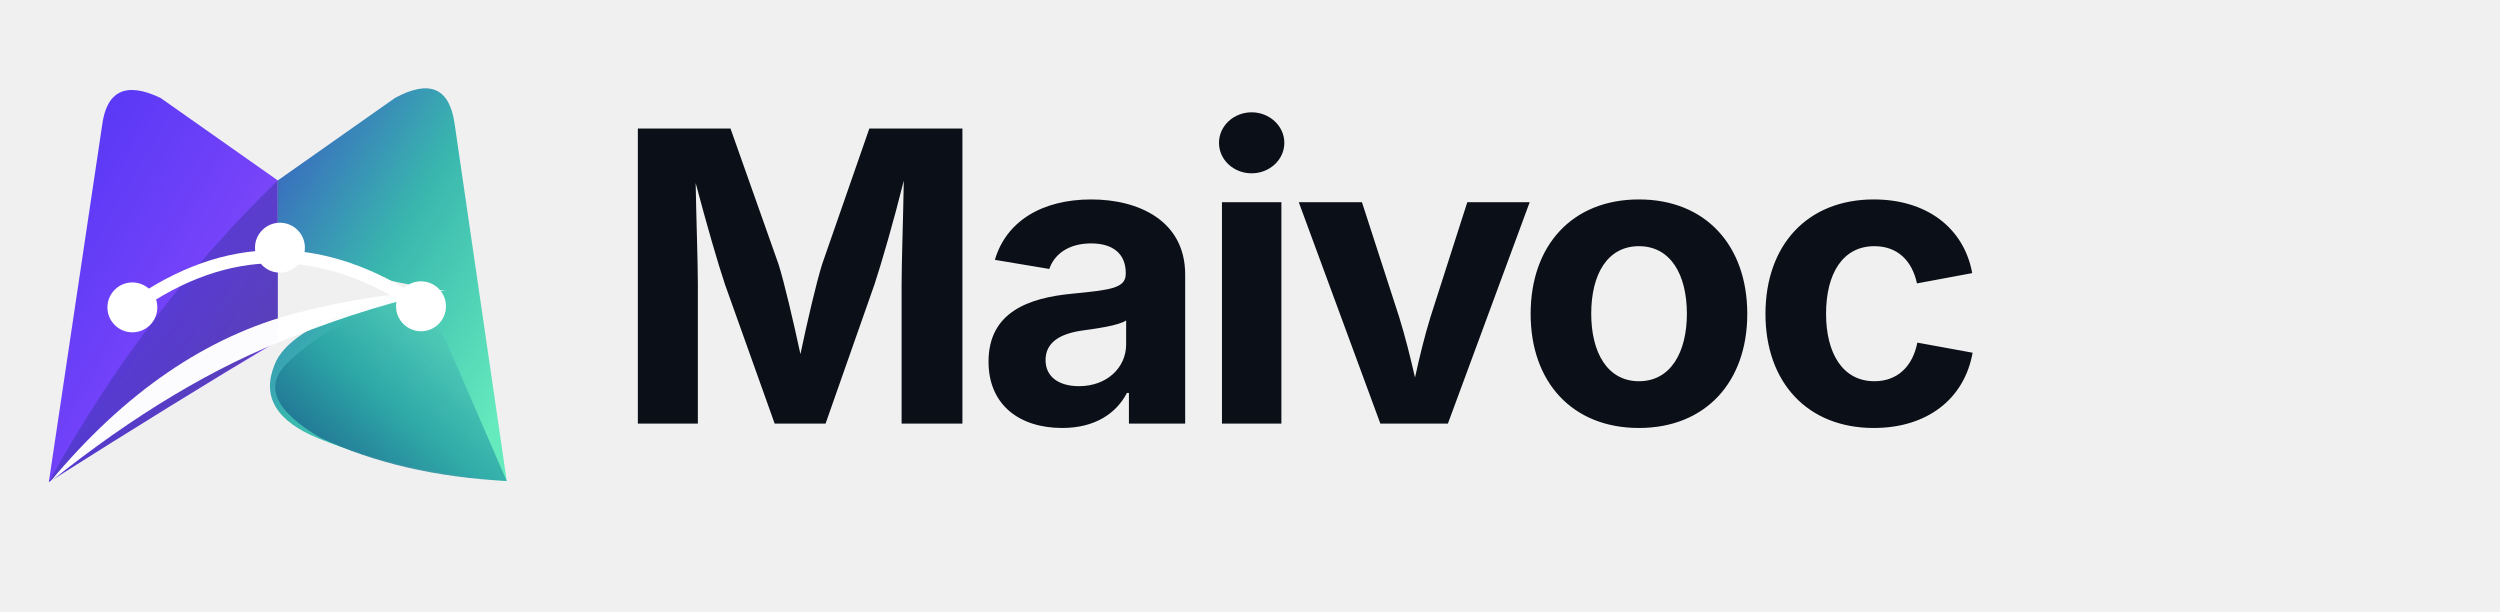
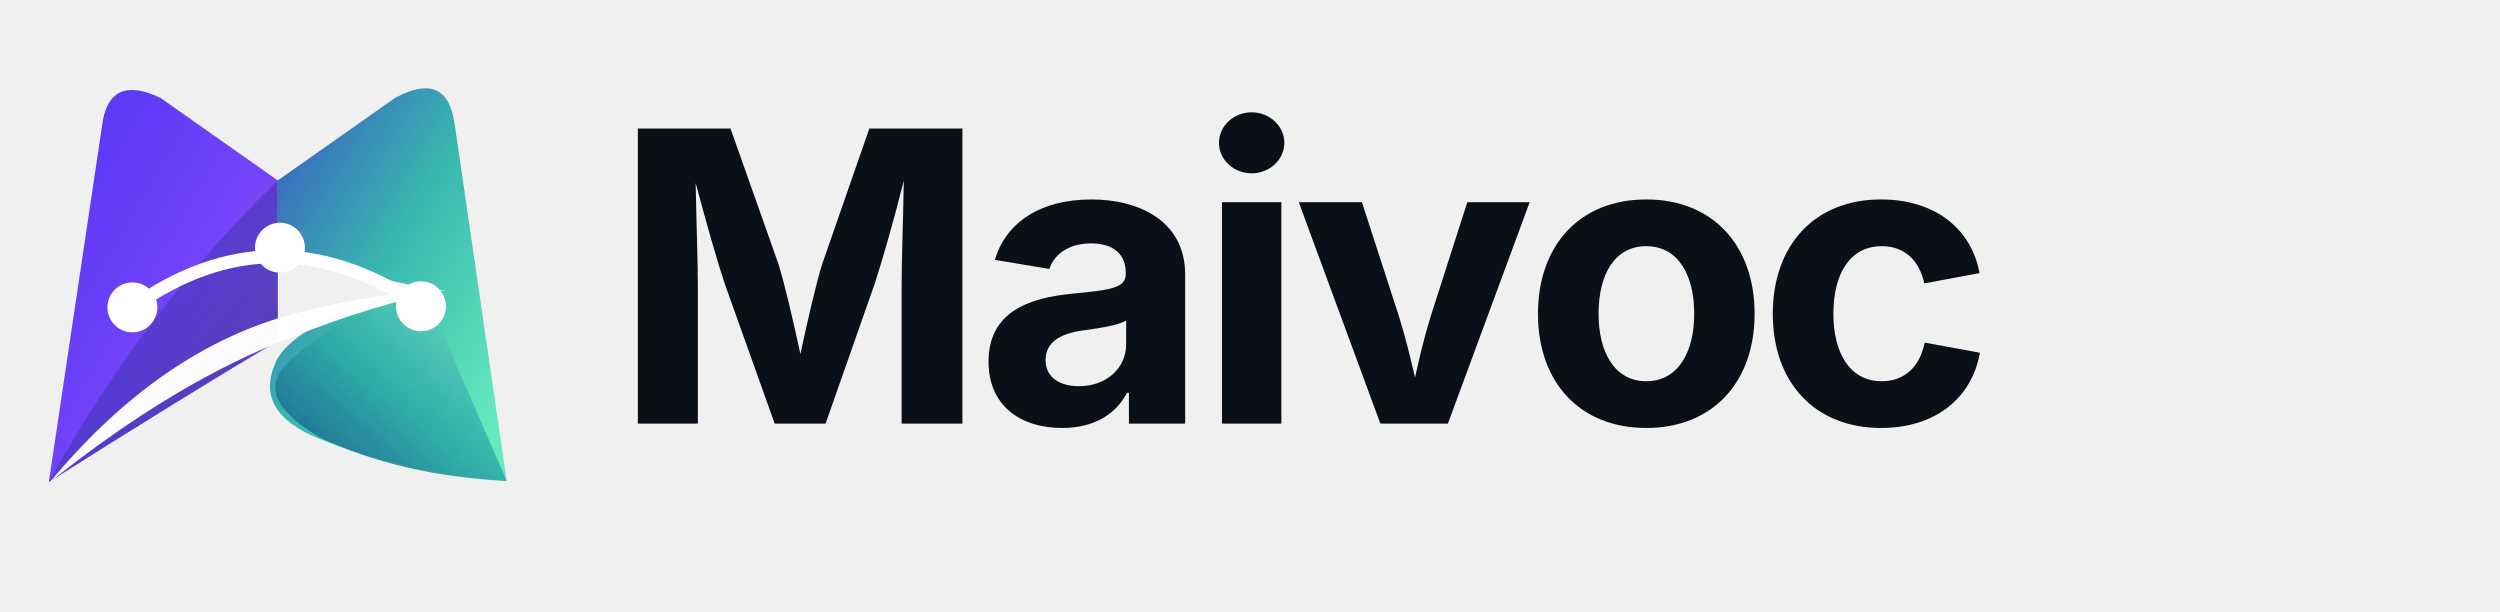
<svg xmlns="http://www.w3.org/2000/svg" width="1800" height="440" viewBox="0 0 1800 440" role="img" aria-labelledby="title desc">
  <g transform="translate(0,1) scale(.78125)">
    <defs>
      <linearGradient id="left" x1="0" y1="0" x2="1" y2="1">
        <stop offset="0" stop-color="#5135F5" />
        <stop offset=".55" stop-color="#7443F9" />
        <stop offset="1" stop-color="#9D57EE" />
      </linearGradient>
      <linearGradient id="right" x1="0" y1="0" x2="1" y2="1">
        <stop offset="0" stop-color="#3954C4" />
        <stop offset=".46" stop-color="#39B7AE" />
        <stop offset=".9" stop-color="#64EABD" />
      </linearGradient>
      <linearGradient id="under" x1="0" y1="1" x2="1" y2="0">
        <stop offset="0" stop-color="#164D86" />
        <stop offset=".45" stop-color="#2BA5A6" />
        <stop offset="1" stop-color="#70EAC5" />
      </linearGradient>
      <linearGradient id="darkRibbon" x1="0" y1="0" x2="1" y2="1">
        <stop offset="0" stop-color="#1D247B" stop-opacity=".1" />
        <stop offset="1" stop-color="#072C5A" stop-opacity=".8" />
      </linearGradient>
    </defs>
    <path d="M45 443 L94 115 Q100 66 148 89 L256 165 L256 313 Q160 370 45 443 Z" fill="url(#left)" />
    <path d="M256 165 L364 89 Q412 63 419 113 L467 442 Q371 434 294 403 Q235 379 253 335 Q264 305 337 279 L382 262 L256 236 Z" fill="url(#right)" />
    <path d="M256 165 L256 312 Q159 371 45 443 Q132 285 256 165Z" fill="url(#darkRibbon)" opacity=".65" />
    <path d="M382 262 Q295 302 263 335 Q234 366 295 402 Q369 437 467 442 L411 313Z" fill="url(#under)" opacity=".9" />
    <path d="M46 443 Q162 350 270 309 Q343 280 411 266 Q344 269 274 287 Q149 319 46 443 Z" fill="#FFFFFF" opacity=".98" />
    <path d="M122 282 Q252 189 388 281" fill="none" stroke="#FFFFFF" stroke-width="12" stroke-linecap="round" />
    <circle cx="122" cy="282" r="23" fill="#FFFFFF" />
    <circle cx="258" cy="227" r="23" fill="#FFFFFF" />
    <circle cx="388" cy="281" r="23" fill="#FFFFFF" />
  </g>
-   <text x="440" y="305" font-family="Inter, DejaVu Sans, sans-serif" font-weight="750" font-size="292" letter-spacing="-10" fill="#0B0F17">Maivoc</text>
+   <g id="maivoc-outlined-wordmark" transform="translate(440 305) scale(.1425781 -.1425781)" fill="#0B0F17">
+     <path transform="translate(0.0 0)" d="M135 0H438V703C438 815 430 1034 427 1215C480 1015 540 806 575 703L826 0H1083L1330 703C1365 809 1428 1026 1478 1227C1475 1039 1467 815 1467 703V0H1774V1490H1304L1066 806C1036 711 990 512 956 351C921 513 875 712 845 806L603 1490H135Z" />
+     <path transform="translate(1837.9 0)" d="M440 -22C605 -22 713 51 767 155H777V0H1061V753C1061 1024 827 1132 587 1132C337 1132 157 1021 100 827L375 781C399 853 470 910 586 910C698 910 761 856 761 761V756C761 683 682 675 490 656C270 635 68 563 68 313C68 92 227 -22 440 -22ZM525 189C426 189 356 234 356 321C356 411 430 454 541 470C607 479 726 495 763 521V400C763 282 665 189 525 189Z" />
+     <path transform="translate(2956.7 0)" d="M128 0H428V1118H128ZM278 1264C368 1264 443 1332 443 1418C443 1503 368 1572 278 1572C187 1572 113 1503 113 1418C113 1332 187 1264 278 1264Z" />
+     <path transform="translate(3441.6 0)" d="M443 0H784L1197 1118H882L696 538C665 437 641 337 618 233C594 337 569 438 538 538L350 1118H31Z" />
+     <path transform="translate(4599.5 0)" d="M628 -22C964 -22 1175 210 1175 554C1175 900 964 1132 628 1132C291 1132 81 900 81 554C81 210 291 -22 628 -22ZM628 214C468 214 387 360 387 555C387 753 468 896 628 896C788 896 870 752 870 555C870 360 788 214 628 214Z" />
+     <path transform="translate(5785.3 0)" d="M628 -22C896 -22 1085 123 1127 358L848 409C824 288 747 214 631 214C471 214 387 355 387 555C387 757 471 896 631 896C747 896 821 824 846 708L1125 760C1083 990 893 1132 628 1132C291 1132 81 900 81 554C81 210 291 -22 628 -22Z" />
+   </g>
</svg>
